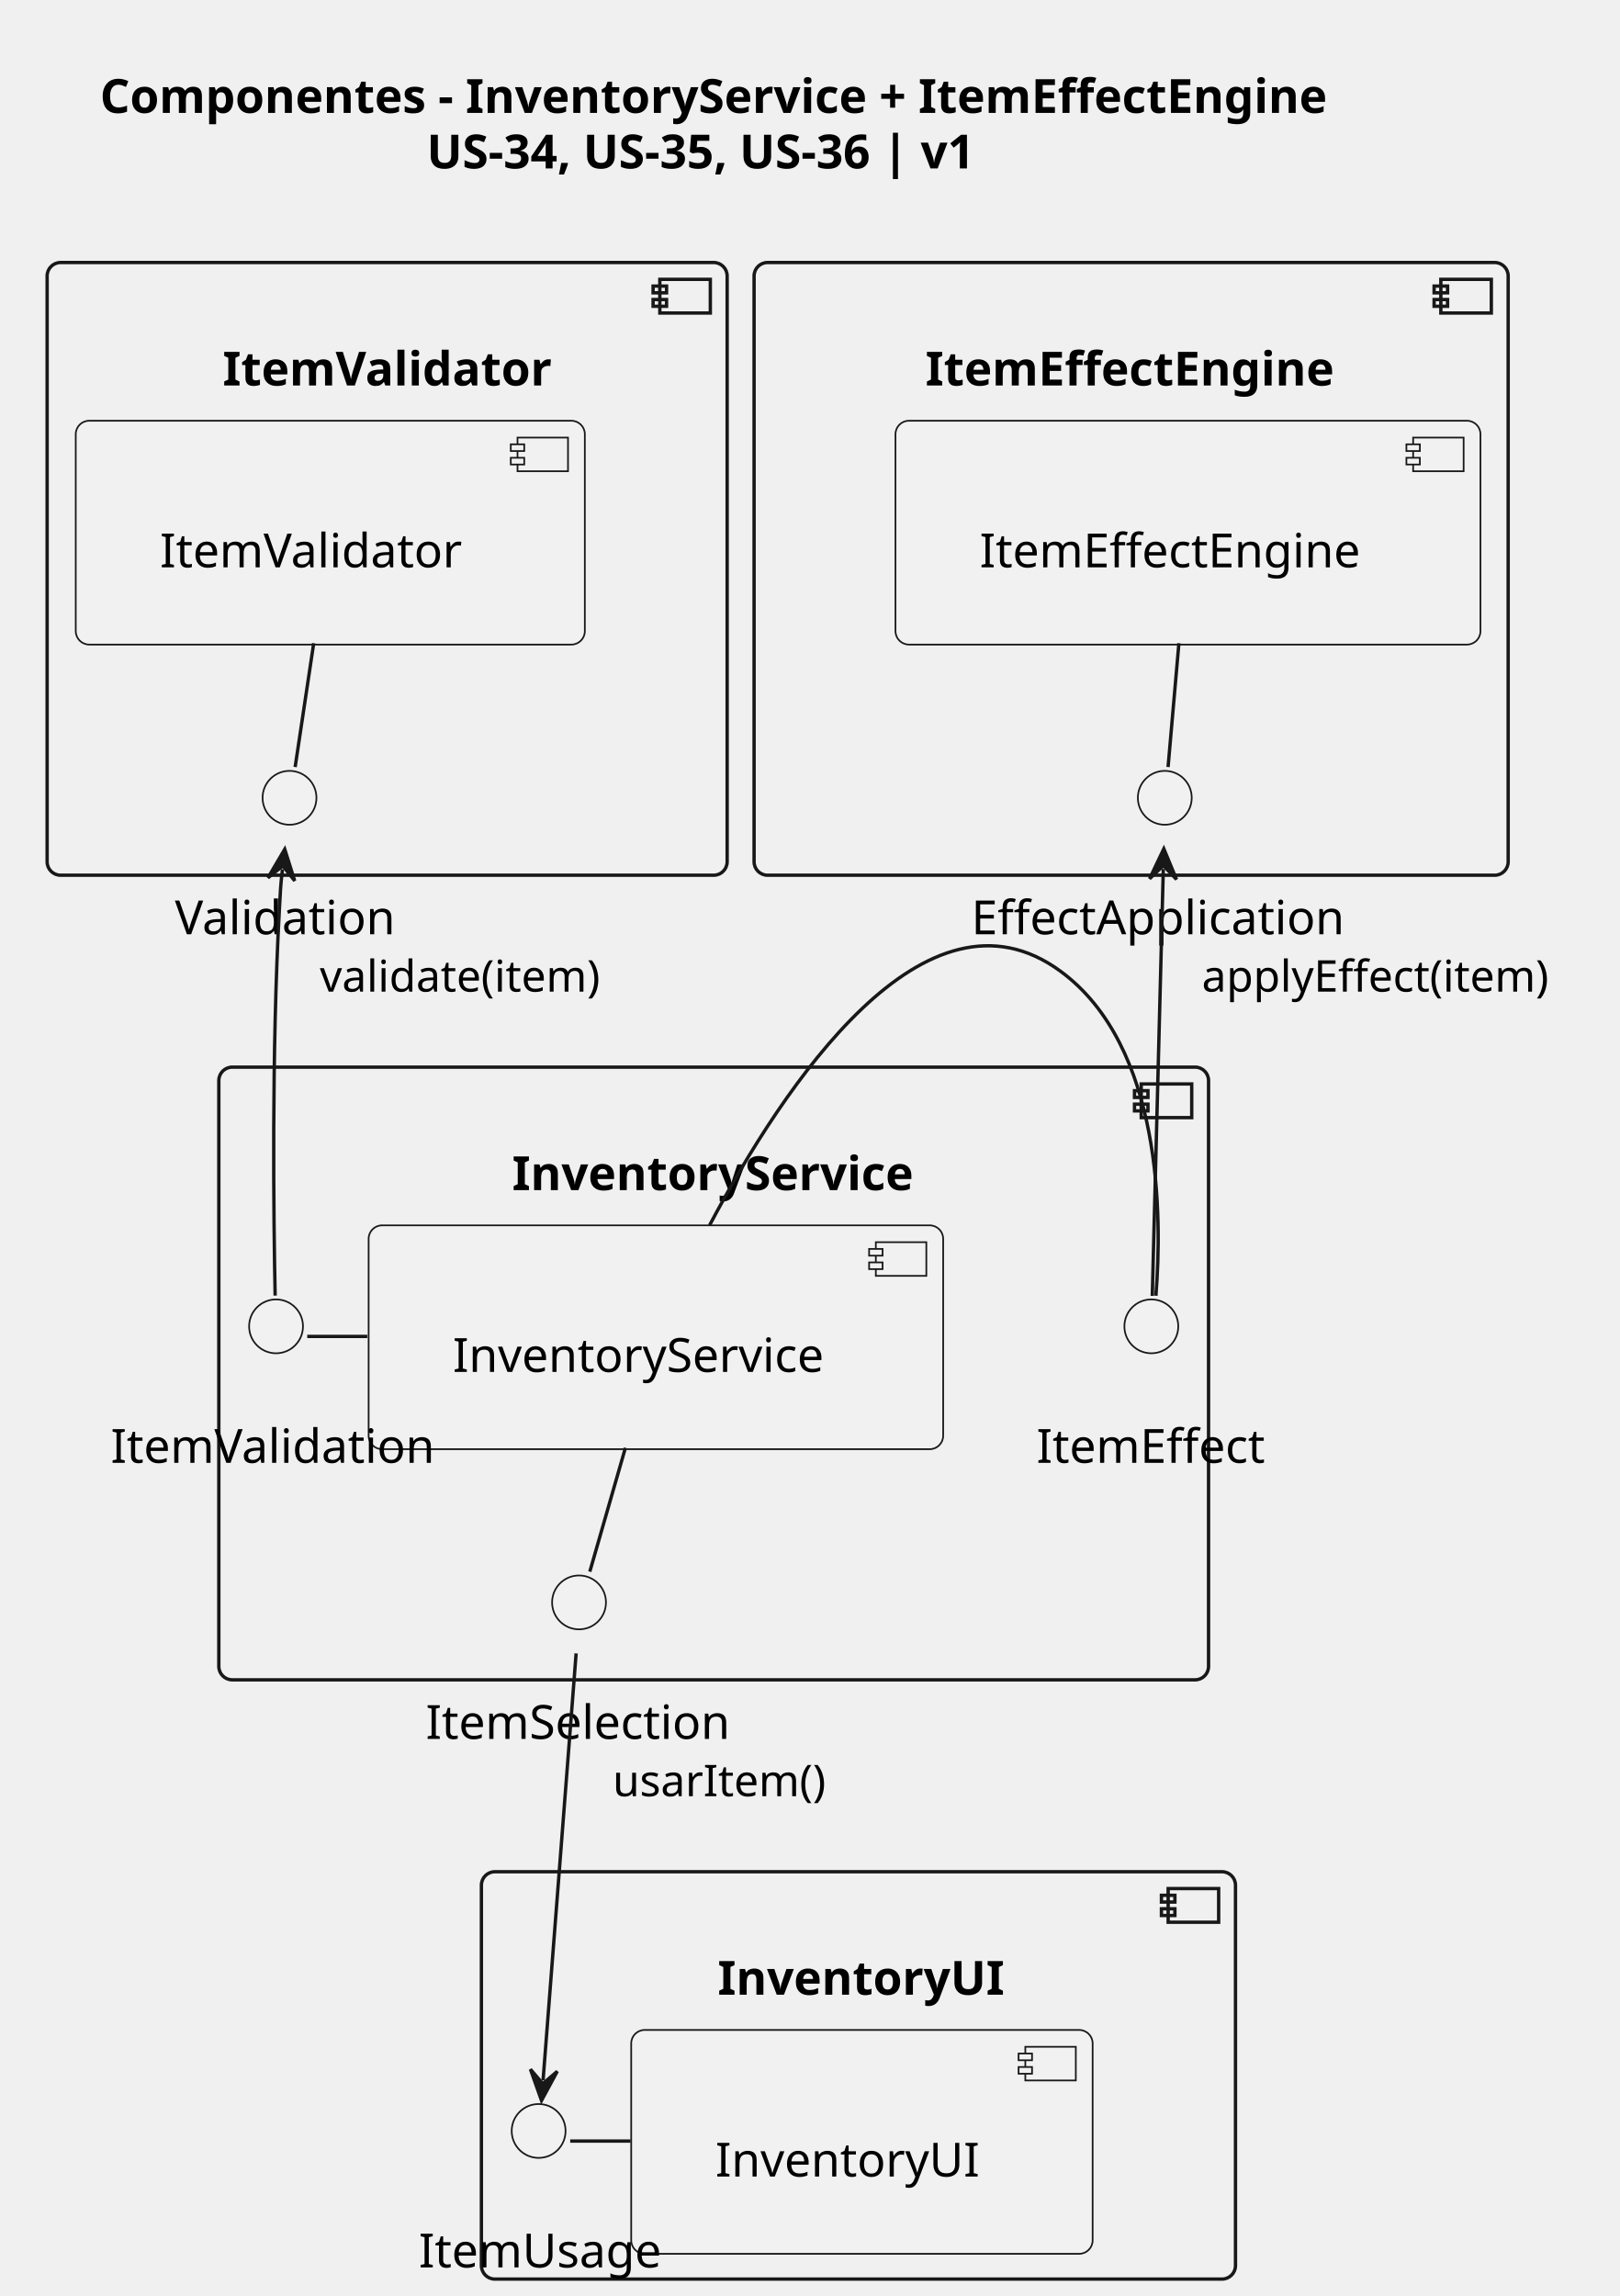
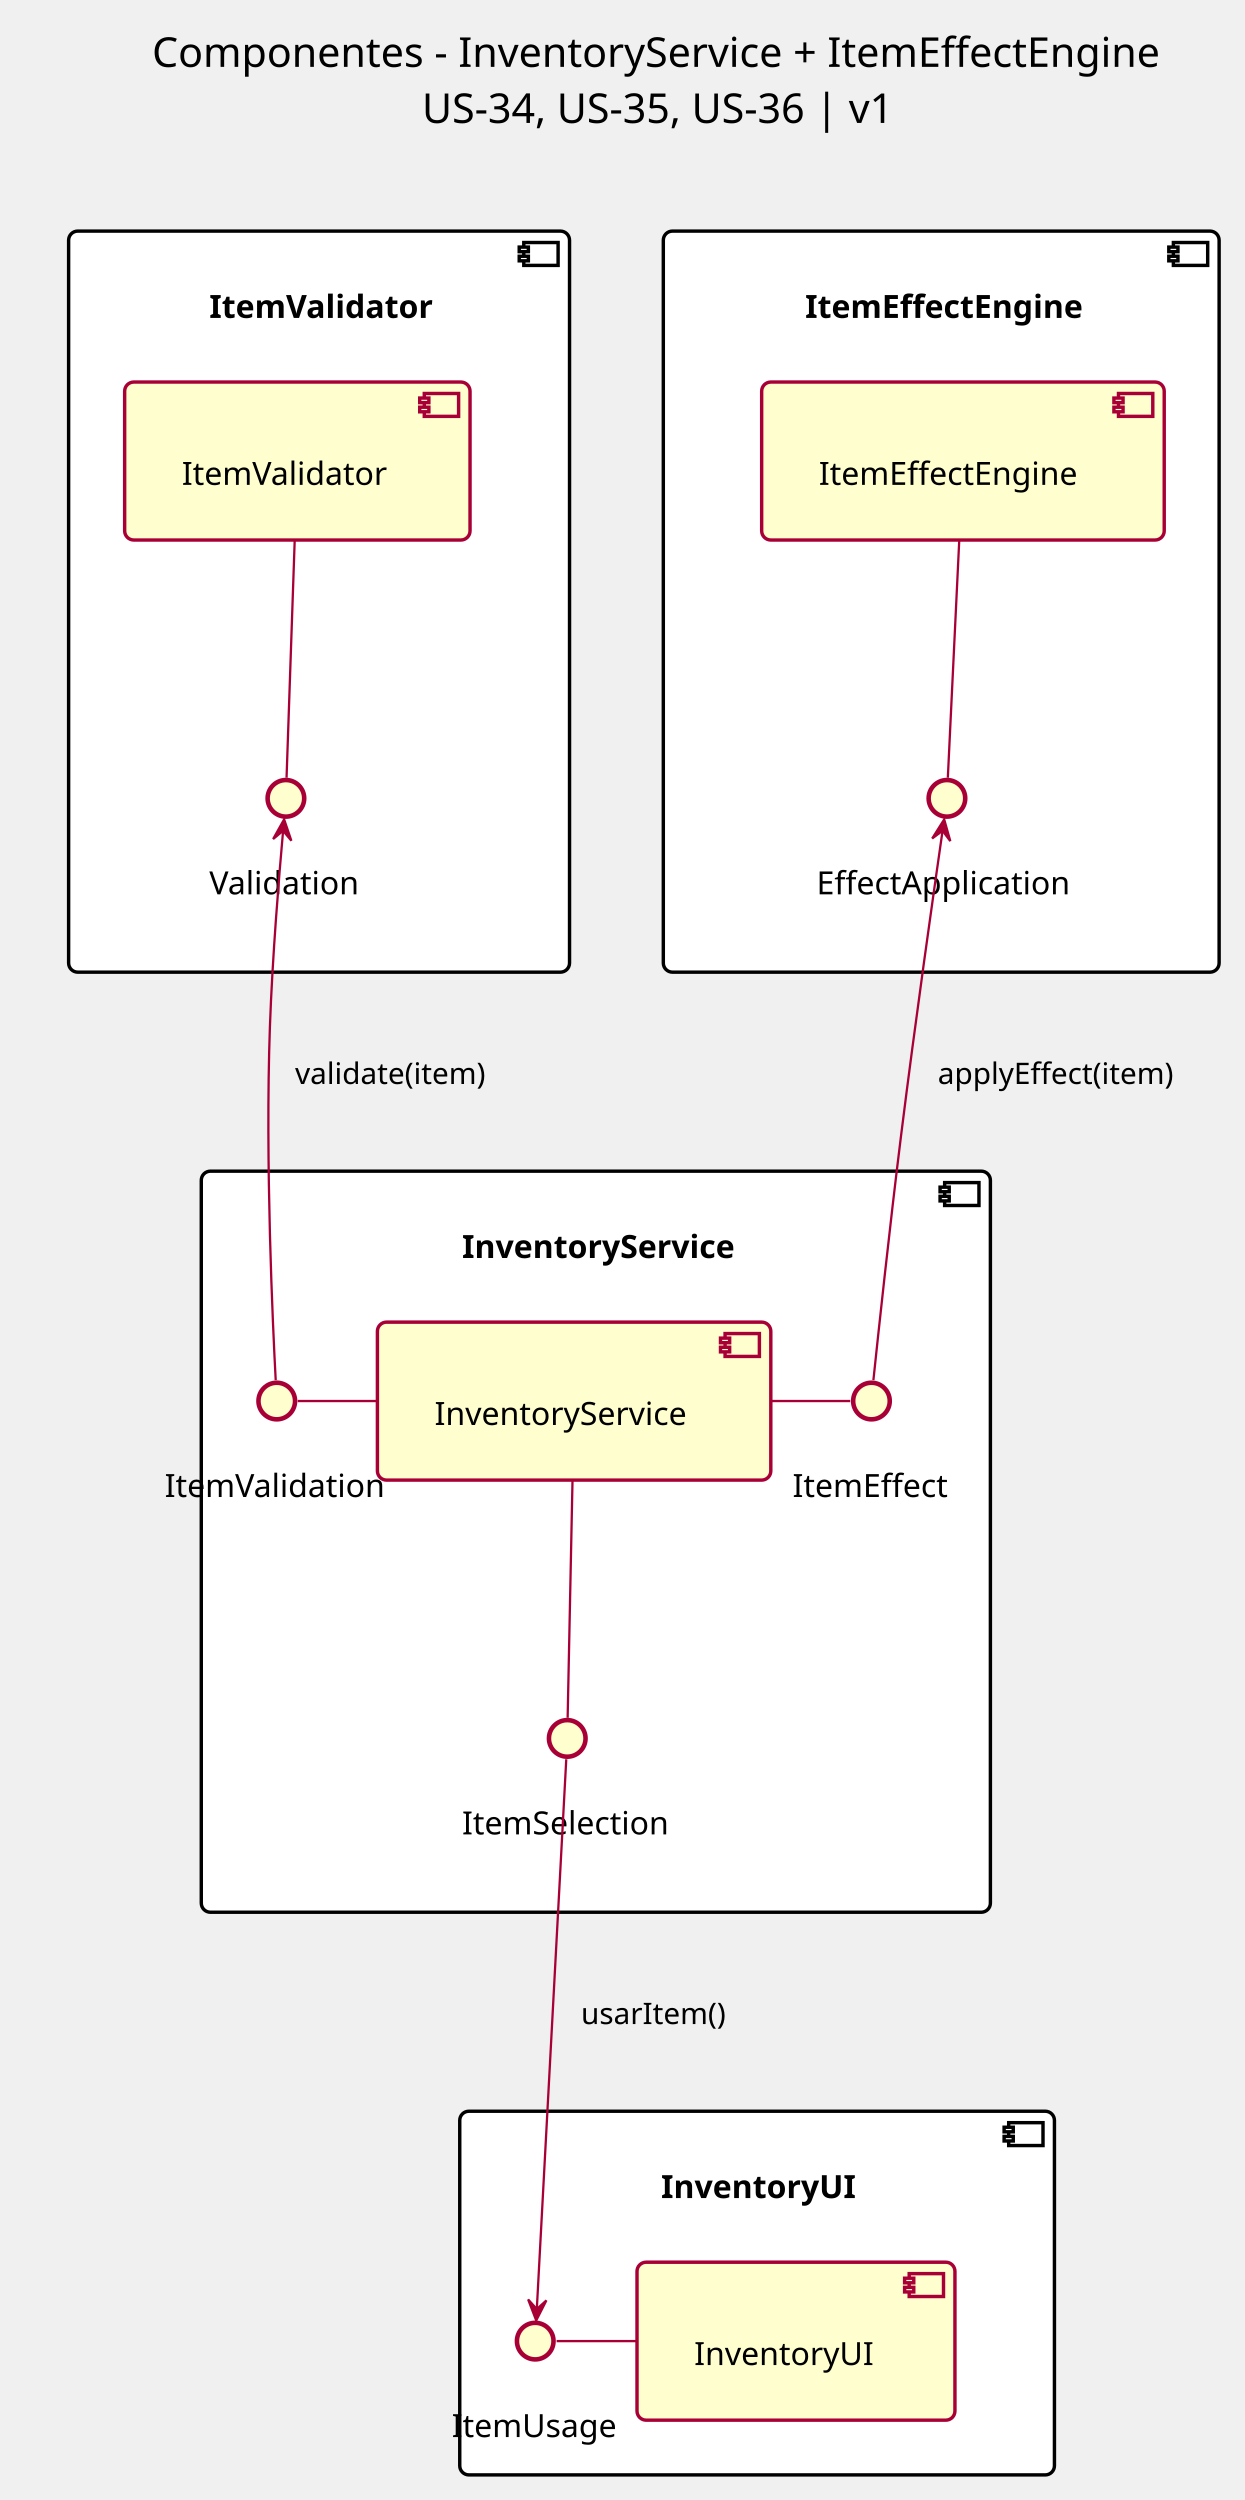
- <svg xmlns="http://www.w3.org/2000/svg" contentStyleType="text/css" data-diagram-type="DESCRIPTION" height="682px" preserveAspectRatio="none" style="width:481px;height:682px;background:#FFFFFF;" version="1.1" viewBox="0 0 481 682" width="481px" zoomAndPan="magnify">
+ <svg xmlns="http://www.w3.org/2000/svg" contentScriptType="application/ecmascript" contentStyleType="text/css" height="1093px" preserveAspectRatio="none" style="width:544px;height:1093px;" version="1.1" viewBox="0 0 544 1093" width="544px" zoomAndPan="magnify">
  <defs />
  <g>
-     <g class="title" data-source-line="3">
-       <text fill="#000000" font-family="sans-serif" font-size="14" font-weight="bold" lengthAdjust="spacing" textLength="379.613" x="29.693" y="33.535">Componentes - InventoryService + ItemEffectEngine</text>
-       <text fill="#000000" font-family="sans-serif" font-size="14" font-weight="bold" lengthAdjust="spacing" textLength="185.473" x="126.764" y="50.023">US-34, US-35, US-36 | v1</text>
-     </g>
-     <g class="cluster" data-qualified-name="C_IV" data-source-line="10" id="ent0002">
-       <rect fill="none" height="182" rx="4" ry="4" style="stroke:#181818;stroke-width:1;" width="202" x="14" y="77.977" />
-       <rect fill="none" height="10" style="stroke:#181818;stroke-width:1;" width="15" x="196" y="82.977" />
-       <rect fill="none" height="2" style="stroke:#181818;stroke-width:1;" width="4" x="194" y="84.977" />
-       <rect fill="none" height="2" style="stroke:#181818;stroke-width:1;" width="4" x="194" y="88.977" />
-       <text fill="#000000" font-family="sans-serif" font-size="14" font-weight="bold" lengthAdjust="spacing" textLength="97.699" x="66.15" y="114.512">ItemValidator</text>
-     </g>
-     <g class="cluster" data-qualified-name="C_IE" data-source-line="16" id="ent0006">
-       <rect fill="none" height="182" rx="4" ry="4" style="stroke:#181818;stroke-width:1;" width="224" x="224" y="77.977" />
-       <rect fill="none" height="10" style="stroke:#181818;stroke-width:1;" width="15" x="428" y="82.977" />
-       <rect fill="none" height="2" style="stroke:#181818;stroke-width:1;" width="4" x="426" y="84.977" />
-       <rect fill="none" height="2" style="stroke:#181818;stroke-width:1;" width="4" x="426" y="88.977" />
-       <text fill="#000000" font-family="sans-serif" font-size="14" font-weight="bold" lengthAdjust="spacing" textLength="122.227" x="274.887" y="114.512">ItemEffectEngine</text>
-     </g>
-     <g class="cluster" data-qualified-name="C_IS" data-source-line="22" id="ent0010">
-       <rect fill="none" height="182" rx="4" ry="4" style="stroke:#181818;stroke-width:1;" width="294" x="65" y="316.977" />
-       <rect fill="none" height="10" style="stroke:#181818;stroke-width:1;" width="15" x="339" y="321.977" />
-       <rect fill="none" height="2" style="stroke:#181818;stroke-width:1;" width="4" x="337" y="323.977" />
-       <rect fill="none" height="2" style="stroke:#181818;stroke-width:1;" width="4" x="337" y="327.977" />
-       <text fill="#000000" font-family="sans-serif" font-size="14" font-weight="bold" lengthAdjust="spacing" textLength="119.759" x="152.121" y="353.512">InventoryService</text>
-     </g>
-     <g class="cluster" data-qualified-name="C_UI" data-source-line="32" id="ent0019">
-       <rect fill="none" height="121" rx="4" ry="4" style="stroke:#181818;stroke-width:1;" width="224" x="143" y="555.977" />
-       <rect fill="none" height="10" style="stroke:#181818;stroke-width:1;" width="15" x="347" y="560.977" />
-       <rect fill="none" height="2" style="stroke:#181818;stroke-width:1;" width="4" x="345" y="562.977" />
-       <rect fill="none" height="2" style="stroke:#181818;stroke-width:1;" width="4" x="345" y="566.977" />
-       <text fill="#000000" font-family="sans-serif" font-size="14" font-weight="bold" lengthAdjust="spacing" textLength="83.631" x="213.185" y="592.512">InventoryUI</text>
-     </g>
-     <g class="entity" data-qualified-name="C_IV.IV_IMPL" data-source-line="11" id="ent0003">
-       <rect fill="#F1F1F1" height="66.488" rx="4" ry="4" style="stroke:#181818;stroke-width:0.5;" width="151.226" x="22.5" y="124.977" />
-       <rect fill="#F1F1F1" height="10" style="stroke:#181818;stroke-width:0.5;" width="15" x="153.726" y="129.977" />
-       <rect fill="#F1F1F1" height="2" style="stroke:#181818;stroke-width:0.5;" width="4" x="151.726" y="131.977" />
-       <rect fill="#F1F1F1" height="2" style="stroke:#181818;stroke-width:0.5;" width="4" x="151.726" y="135.977" />
-       <text fill="#000000" font-family="sans-serif" font-size="14" lengthAdjust="spacing" textLength="91.226" x="47.5" y="168.512">ItemValidator</text>
-     </g>
-     <g class="entity" data-qualified-name="C_IV.IF_VALID" data-source-line="12" id="ent0004">
-       <ellipse cx="86" cy="236.977" fill="#F1F1F1" rx="8" ry="8" style="stroke:#181818;stroke-width:0.5;" />
-       <text fill="#000000" font-family="sans-serif" font-size="14" lengthAdjust="spacing" textLength="68.093" x="51.954" y="277.512">Validation</text>
-     </g>
-     <g class="entity" data-qualified-name="C_IE.IE_IMPL" data-source-line="17" id="ent0007">
-       <rect fill="#F1F1F1" height="66.488" rx="4" ry="4" style="stroke:#181818;stroke-width:0.5;" width="173.77" x="266" y="124.977" />
-       <rect fill="#F1F1F1" height="10" style="stroke:#181818;stroke-width:0.5;" width="15" x="419.771" y="129.977" />
-       <rect fill="#F1F1F1" height="2" style="stroke:#181818;stroke-width:0.5;" width="4" x="417.771" y="131.977" />
-       <rect fill="#F1F1F1" height="2" style="stroke:#181818;stroke-width:0.5;" width="4" x="417.771" y="135.977" />
-       <text fill="#000000" font-family="sans-serif" font-size="14" lengthAdjust="spacing" textLength="113.77" x="291" y="168.512">ItemEffectEngine</text>
-     </g>
-     <g class="entity" data-qualified-name="C_IE.IF_EFFECT_APP" data-source-line="18" id="ent0008">
-       <ellipse cx="346" cy="236.977" fill="#F1F1F1" rx="8" ry="8" style="stroke:#181818;stroke-width:0.5;" />
-       <text fill="#000000" font-family="sans-serif" font-size="14" lengthAdjust="spacing" textLength="114.939" x="288.53" y="277.512">EffectApplication</text>
-     </g>
-     <g class="entity" data-qualified-name="C_IS.IS_IMPL" data-source-line="23" id="ent0011">
-       <rect fill="#F1F1F1" height="66.488" rx="4" ry="4" style="stroke:#181818;stroke-width:0.5;" width="170.667" x="109.5" y="363.977" />
-       <rect fill="#F1F1F1" height="10" style="stroke:#181818;stroke-width:0.5;" width="15" x="260.167" y="368.977" />
-       <rect fill="#F1F1F1" height="2" style="stroke:#181818;stroke-width:0.5;" width="4" x="258.167" y="370.977" />
-       <rect fill="#F1F1F1" height="2" style="stroke:#181818;stroke-width:0.5;" width="4" x="258.167" y="374.977" />
-       <text fill="#000000" font-family="sans-serif" font-size="14" lengthAdjust="spacing" textLength="110.667" x="134.5" y="407.512">InventoryService</text>
-     </g>
-     <g class="entity" data-qualified-name="C_IS.IF_ITEM_VALID" data-source-line="24" id="ent0012">
-       <ellipse cx="82" cy="393.977" fill="#F1F1F1" rx="8" ry="8" style="stroke:#181818;stroke-width:0.5;" />
-       <text fill="#000000" font-family="sans-serif" font-size="14" lengthAdjust="spacing" textLength="98.232" x="32.884" y="434.512">ItemValidation</text>
-     </g>
-     <g class="entity" data-qualified-name="C_IS.IF_ITEM_EFFECT" data-source-line="25" id="ent0013">
-       <ellipse cx="342" cy="393.977" fill="#F1F1F1" rx="8" ry="8" style="stroke:#181818;stroke-width:0.5;" />
-       <text fill="#000000" font-family="sans-serif" font-size="14" lengthAdjust="spacing" textLength="68.23" x="307.885" y="434.512">ItemEffect</text>
-     </g>
-     <g class="entity" data-qualified-name="C_IS.IF_ITEM_SELECTION" data-source-line="26" id="ent0014">
-       <ellipse cx="172" cy="475.977" fill="#F1F1F1" rx="8" ry="8" style="stroke:#181818;stroke-width:0.5;" />
-       <text fill="#000000" font-family="sans-serif" font-size="14" lengthAdjust="spacing" textLength="91.068" x="126.466" y="516.512">ItemSelection</text>
-     </g>
-     <g class="entity" data-qualified-name="C_UI.UI_IMPL" data-source-line="33" id="ent0020">
-       <rect fill="#F1F1F1" height="66.488" rx="4" ry="4" style="stroke:#181818;stroke-width:0.5;" width="137.068" x="187.5" y="602.977" />
-       <rect fill="#F1F1F1" height="10" style="stroke:#181818;stroke-width:0.5;" width="15" x="304.568" y="607.977" />
-       <rect fill="#F1F1F1" height="2" style="stroke:#181818;stroke-width:0.5;" width="4" x="302.568" y="609.977" />
-       <rect fill="#F1F1F1" height="2" style="stroke:#181818;stroke-width:0.5;" width="4" x="302.568" y="613.977" />
-       <text fill="#000000" font-family="sans-serif" font-size="14" lengthAdjust="spacing" textLength="77.068" x="212.5" y="646.512">InventoryUI</text>
-     </g>
-     <g class="entity" data-qualified-name="C_UI.IF_ITEM_USAGE" data-source-line="34" id="ent0021">
-       <ellipse cx="160" cy="632.977" fill="#F1F1F1" rx="8" ry="8" style="stroke:#181818;stroke-width:0.5;" />
-       <text fill="#000000" font-family="sans-serif" font-size="14" lengthAdjust="spacing" textLength="71.237" x="124.381" y="673.512">ItemUsage</text>
-     </g>
-     <g class="link" data-entity-1="ent0003" data-entity-2="ent0004" data-link-type="association" id="lnk5">
-       <path d="M93.188,191.055 C91.232,204.096 89.1,218.307 87.671,227.84" fill="none" style="stroke:#181818;stroke-width:1;" />
-     </g>
-     <g class="link" data-entity-1="ent0007" data-entity-2="ent0008" data-link-type="association" id="lnk9">
-       <path d="M350.193,191.055 C349.052,204.096 347.809,218.307 346.974,227.84" fill="none" style="stroke:#181818;stroke-width:1;" />
-     </g>
-     <g class="link" data-entity-1="ent0012" data-entity-2="ent0011" data-link-type="association" id="lnk16">
-       <path d="M91.269,396.977 C97.212,396.977 103.155,396.977 109.098,396.977" fill="none" style="stroke:#181818;stroke-width:1;" />
-     </g>
-     <g class="link" data-entity-1="ent0011" data-entity-2="ent0013" data-link-type="association" id="lnk17">
-       <path d="M210.774,363.961 C232.887,322.207 274.902,259.09 315,288.477 C345.374,310.737 345.218,361.568 343.361,384.884" fill="none" style="stroke:#181818;stroke-width:1;" />
-     </g>
-     <g class="link" data-entity-1="ent0011" data-entity-2="ent0014" data-link-type="association" id="lnk18">
-       <path d="M185.778,430.055 C182.028,443.096 177.942,457.307 175.202,466.84" fill="none" style="stroke:#181818;stroke-width:1;" />
-     </g>
-     <g class="link" data-entity-1="ent0021" data-entity-2="ent0020" data-link-type="association" id="lnk22">
-       <path d="M169.375,635.977 C175.353,635.977 181.331,635.977 187.309,635.977" fill="none" style="stroke:#181818;stroke-width:1;" />
-     </g>
-     <g class="link" data-entity-1="ent0004" data-entity-2="ent0012" data-link-type="dependency" id="lnk24">
-       <polygon fill="#181818" points="84.582,252.25,79.591,260.74,84.017,257.218,87.539,261.644,84.582,252.25" style="stroke:#181818;stroke-width:1;" />
-       <path d="M83.904,258.211 C83.294,263.572 83.326,264.114 83,269.977 C80.645,312.35 81.285,362.861 81.733,384.841" fill="none" style="stroke:#181818;stroke-width:1;" />
-       <text fill="#000000" font-family="sans-serif" font-size="13" lengthAdjust="spacing" textLength="85.344" x="95" y="294.545">validate(item)</text>
-     </g>
-     <g class="link" data-entity-1="ent0008" data-entity-2="ent0013" data-link-type="dependency" id="lnk26">
-       <polygon fill="#181818" points="345.712,252.124,341.481,261.018,345.583,257.122,349.479,261.224,345.712,252.124" style="stroke:#181818;stroke-width:1;" />
-       <path d="M345.558,258.122 C344.82,286.721 343.02,356.443 342.285,384.93" fill="none" style="stroke:#181818;stroke-width:1;" />
-       <text fill="#000000" font-family="sans-serif" font-size="13" lengthAdjust="spacing" textLength="105.917" x="357" y="294.545">applyEffect(item)</text>
-     </g>
-     <g class="link" data-entity-1="ent0014" data-entity-2="ent0021" data-link-type="dependency" id="lnk27">
-       <polygon fill="#181818" points="160.855,623.93,165.538,615.266,161.241,618.945,157.562,614.648,160.855,623.93" style="stroke:#181818;stroke-width:1;" />
-       <path d="M171.137,491.124 C168.923,519.722 163.524,589.461 161.318,617.948" fill="none" style="stroke:#181818;stroke-width:1;" />
-       <text fill="#000000" font-family="sans-serif" font-size="13" lengthAdjust="spacing" textLength="63.635" x="182" y="533.545">usarItem()</text>
-     </g>
+     <text fill="#000000" font-family="sans-serif" font-size="18" lengthAdjust="spacingAndGlyphs" textLength="442" x="66.5" y="29.242">Componentes - InventoryService + ItemEffectEngine</text>
+     <text fill="#000000" font-family="sans-serif" font-size="18" lengthAdjust="spacingAndGlyphs" textLength="206" x="184.5" y="53.758">US-34, US-35, US-36 | v1</text>
+     <rect fill="#FFFFFF" height="324" rx="4" ry="4" style="stroke: #000000; stroke-width: 1.5;" width="219" x="30" y="101.032" />
+     <rect fill="#FFFFFF" height="10" style="stroke: #000000; stroke-width: 1.5;" width="15" x="229" y="106.032" />
+     <rect fill="#FFFFFF" height="2" style="stroke: #000000; stroke-width: 1.5;" width="4" x="227" y="108.032" />
+     <rect fill="#FFFFFF" height="2" style="stroke: #000000; stroke-width: 1.5;" width="4" x="227" y="112.032" />
+     <text fill="#000000" font-family="sans-serif" font-size="14" font-weight="bold" lengthAdjust="spacingAndGlyphs" textLength="96" x="91.5" y="138.998">ItemValidator</text>
+     <rect fill="#FFFFFF" height="324" rx="4" ry="4" style="stroke: #000000; stroke-width: 1.5;" width="243" x="290" y="101.032" />
+     <rect fill="#FFFFFF" height="10" style="stroke: #000000; stroke-width: 1.5;" width="15" x="513" y="106.032" />
+     <rect fill="#FFFFFF" height="2" style="stroke: #000000; stroke-width: 1.5;" width="4" x="511" y="108.032" />
+     <rect fill="#FFFFFF" height="2" style="stroke: #000000; stroke-width: 1.5;" width="4" x="511" y="112.032" />
+     <text fill="#000000" font-family="sans-serif" font-size="14" font-weight="bold" lengthAdjust="spacingAndGlyphs" textLength="119" x="352" y="138.998">ItemEffectEngine</text>
+     <rect fill="#FFFFFF" height="324" rx="4" ry="4" style="stroke: #000000; stroke-width: 1.5;" width="345" x="88" y="512.032" />
+     <rect fill="#FFFFFF" height="10" style="stroke: #000000; stroke-width: 1.5;" width="15" x="413" y="517.032" />
+     <rect fill="#FFFFFF" height="2" style="stroke: #000000; stroke-width: 1.5;" width="4" x="411" y="519.032" />
+     <rect fill="#FFFFFF" height="2" style="stroke: #000000; stroke-width: 1.5;" width="4" x="411" y="523.032" />
+     <text fill="#000000" font-family="sans-serif" font-size="14" font-weight="bold" lengthAdjust="spacingAndGlyphs" textLength="117" x="202" y="549.998">InventoryService</text>
+     <rect fill="#FFFFFF" height="159" rx="4" ry="4" style="stroke: #000000; stroke-width: 1.5;" width="260" x="201" y="923.032" />
+     <rect fill="#FFFFFF" height="10" style="stroke: #000000; stroke-width: 1.5;" width="15" x="441" y="928.032" />
+     <rect fill="#FFFFFF" height="2" style="stroke: #000000; stroke-width: 1.5;" width="4" x="439" y="930.032" />
+     <rect fill="#FFFFFF" height="2" style="stroke: #000000; stroke-width: 1.5;" width="4" x="439" y="934.032" />
+     <text fill="#000000" font-family="sans-serif" font-size="14" font-weight="bold" lengthAdjust="spacingAndGlyphs" textLength="84" x="289" y="960.998">InventoryUI</text>
+     <rect fill="#FEFECE" height="69.068" rx="4" ry="4" style="stroke: #A80036; stroke-width: 1.5;" width="151" x="54.5" y="167.032" />
+     <rect fill="#FEFECE" height="10" style="stroke: #A80036; stroke-width: 1.5;" width="15" x="185.5" y="172.032" />
+     <rect fill="#FEFECE" height="2" style="stroke: #A80036; stroke-width: 1.5;" width="4" x="183.5" y="174.032" />
+     <rect fill="#FEFECE" height="2" style="stroke: #A80036; stroke-width: 1.5;" width="4" x="183.5" y="178.032" />
+     <text fill="#000000" font-family="sans-serif" font-size="14" lengthAdjust="spacingAndGlyphs" textLength="91" x="79.5" y="211.998">ItemValidator</text>
+     <ellipse cx="125" cy="349.032" fill="#FEFECE" rx="8" ry="8" style="stroke: #A80036; stroke-width: 2.0;" />
+     <text fill="#000000" font-family="sans-serif" font-size="14" lengthAdjust="spacingAndGlyphs" textLength="67" x="91.5" y="390.998">Validation</text>
+     <rect fill="#FEFECE" height="69.068" rx="4" ry="4" style="stroke: #A80036; stroke-width: 1.5;" width="176" x="333" y="167.032" />
+     <rect fill="#FEFECE" height="10" style="stroke: #A80036; stroke-width: 1.5;" width="15" x="489" y="172.032" />
+     <rect fill="#FEFECE" height="2" style="stroke: #A80036; stroke-width: 1.5;" width="4" x="487" y="174.032" />
+     <rect fill="#FEFECE" height="2" style="stroke: #A80036; stroke-width: 1.5;" width="4" x="487" y="178.032" />
+     <text fill="#000000" font-family="sans-serif" font-size="14" lengthAdjust="spacingAndGlyphs" textLength="116" x="358" y="211.998">ItemEffectEngine</text>
+     <ellipse cx="414" cy="349.032" fill="#FEFECE" rx="8" ry="8" style="stroke: #A80036; stroke-width: 2.0;" />
+     <text fill="#000000" font-family="sans-serif" font-size="14" lengthAdjust="spacingAndGlyphs" textLength="114" x="357" y="390.998">EffectApplication</text>
+     <rect fill="#FEFECE" height="69.068" rx="4" ry="4" style="stroke: #A80036; stroke-width: 1.5;" width="172" x="165" y="578.032" />
+     <rect fill="#FEFECE" height="10" style="stroke: #A80036; stroke-width: 1.5;" width="15" x="317" y="583.032" />
+     <rect fill="#FEFECE" height="2" style="stroke: #A80036; stroke-width: 1.5;" width="4" x="315" y="585.032" />
+     <rect fill="#FEFECE" height="2" style="stroke: #A80036; stroke-width: 1.5;" width="4" x="315" y="589.032" />
+     <text fill="#000000" font-family="sans-serif" font-size="14" lengthAdjust="spacingAndGlyphs" textLength="112" x="190" y="622.998">InventoryService</text>
+     <ellipse cx="121" cy="612.532" fill="#FEFECE" rx="8" ry="8" style="stroke: #A80036; stroke-width: 2.0;" />
+     <text fill="#000000" font-family="sans-serif" font-size="14" lengthAdjust="spacingAndGlyphs" textLength="98" x="72" y="654.498">ItemValidation</text>
+     <ellipse cx="381" cy="612.532" fill="#FEFECE" rx="8" ry="8" style="stroke: #A80036; stroke-width: 2.0;" />
+     <text fill="#000000" font-family="sans-serif" font-size="14" lengthAdjust="spacingAndGlyphs" textLength="69" x="346.5" y="654.498">ItemEffect</text>
+     <ellipse cx="248" cy="760.032" fill="#FEFECE" rx="8" ry="8" style="stroke: #A80036; stroke-width: 2.0;" />
+     <text fill="#000000" font-family="sans-serif" font-size="14" lengthAdjust="spacingAndGlyphs" textLength="92" x="202" y="801.998">ItemSelection</text>
+     <rect fill="#FEFECE" height="69.068" rx="4" ry="4" style="stroke: #A80036; stroke-width: 1.5;" width="139" x="278.5" y="989.032" />
+     <rect fill="#FEFECE" height="10" style="stroke: #A80036; stroke-width: 1.5;" width="15" x="397.5" y="994.032" />
+     <rect fill="#FEFECE" height="2" style="stroke: #A80036; stroke-width: 1.5;" width="4" x="395.5" y="996.032" />
+     <rect fill="#FEFECE" height="2" style="stroke: #A80036; stroke-width: 1.5;" width="4" x="395.5" y="1000.032" />
+     <text fill="#000000" font-family="sans-serif" font-size="14" lengthAdjust="spacingAndGlyphs" textLength="79" x="303.5" y="1033.998">InventoryUI</text>
+     <ellipse cx="234" cy="1023.532" fill="#FEFECE" rx="8" ry="8" style="stroke: #A80036; stroke-width: 2.0;" />
+     <text fill="#000000" font-family="sans-serif" font-size="14" lengthAdjust="spacingAndGlyphs" textLength="73" x="197.5" y="1065.498">ItemUsage</text>
+     <path d="M128.84,236.282 C127.67,270.362 125.94,320.662 125.28,340.032 " fill="none" id="IV_IMPL-IF_VALID" style="stroke: #A80036; stroke-width: 1.0;" />
+     <path d="M419.38,236.282 C417.74,270.362 415.32,320.662 414.39,340.032 " fill="none" id="IE_IMPL-IF_EFFECT_APP" style="stroke: #A80036; stroke-width: 1.0;" />
+     <path d="M130.14,612.532 C141.63,612.532 153.12,612.532 164.6,612.532 " fill="none" id="IF_ITEM_VALID-IS_IMPL" style="stroke: #A80036; stroke-width: 1.0;" />
+     <path d="M337.07,612.532 C348.63,612.532 360.18,612.532 371.73,612.532 " fill="none" id="IS_IMPL-IF_ITEM_EFFECT" style="stroke: #A80036; stroke-width: 1.0;" />
+     <path d="M250.3,647.282 C249.6,681.362 248.56,731.662 248.17,751.032 " fill="none" id="IS_IMPL-IF_ITEM_SELECTION" style="stroke: #A80036; stroke-width: 1.0;" />
+     <path d="M243.35,1023.532 C254.93,1023.532 266.52,1023.532 278.1,1023.532 " fill="none" id="IF_ITEM_USAGE-UI_IMPL" style="stroke: #A80036; stroke-width: 1.0;" />
+     <path d="M123.74,363.592 C122.03,382.642 119.08,418.442 118,449.032 C115.91,508.252 119.27,579.662 120.54,603.412 " fill="none" id="IF_VALID&lt;-IF_ITEM_VALID" style="stroke: #A80036; stroke-width: 1.0;" />
+     <polygon fill="#A80036" points="124.22,358.232,119.413,366.828,123.762,363.211,127.379,367.56,124.22,358.232" style="stroke: #A80036; stroke-width: 1.0;" />
+     <text fill="#000000" font-family="sans-serif" font-size="13" lengthAdjust="spacingAndGlyphs" textLength="82" x="129" y="473.929">validate(item)</text>
+     <path d="M412.04,363.522 C408.33,389.272 400.09,447.172 394,496.032 C388.98,536.282 383.83,584.532 381.85,603.402 " fill="none" id="IF_EFFECT_APP&lt;-IF_ITEM_EFFECT" style="stroke: #A80036; stroke-width: 1.0;" />
+     <polygon fill="#A80036" points="412.8,358.252,407.554,366.587,412.085,363.2,415.472,367.731,412.8,358.252" style="stroke: #A80036; stroke-width: 1.0;" />
+     <text fill="#000000" font-family="sans-serif" font-size="13" lengthAdjust="spacingAndGlyphs" textLength="101" x="410" y="473.929">applyEffect(item)</text>
+     <path d="M247.57,769.142 C245.56,806.592 237.19,962.852 234.7,1009.402 " fill="none" id="IF_ITEM_SELECTION-&gt;IF_ITEM_USAGE" style="stroke: #A80036; stroke-width: 1.0;" />
+     <polygon fill="#A80036" points="234.43,1014.512,238.888,1005.73,234.688,1009.518,230.899,1005.318,234.43,1014.512" style="stroke: #A80036; stroke-width: 1.0;" />
+     <text fill="#000000" font-family="sans-serif" font-size="13" lengthAdjust="spacingAndGlyphs" textLength="62" x="254" y="884.929">usarItem()</text>
  </g>
</svg>
